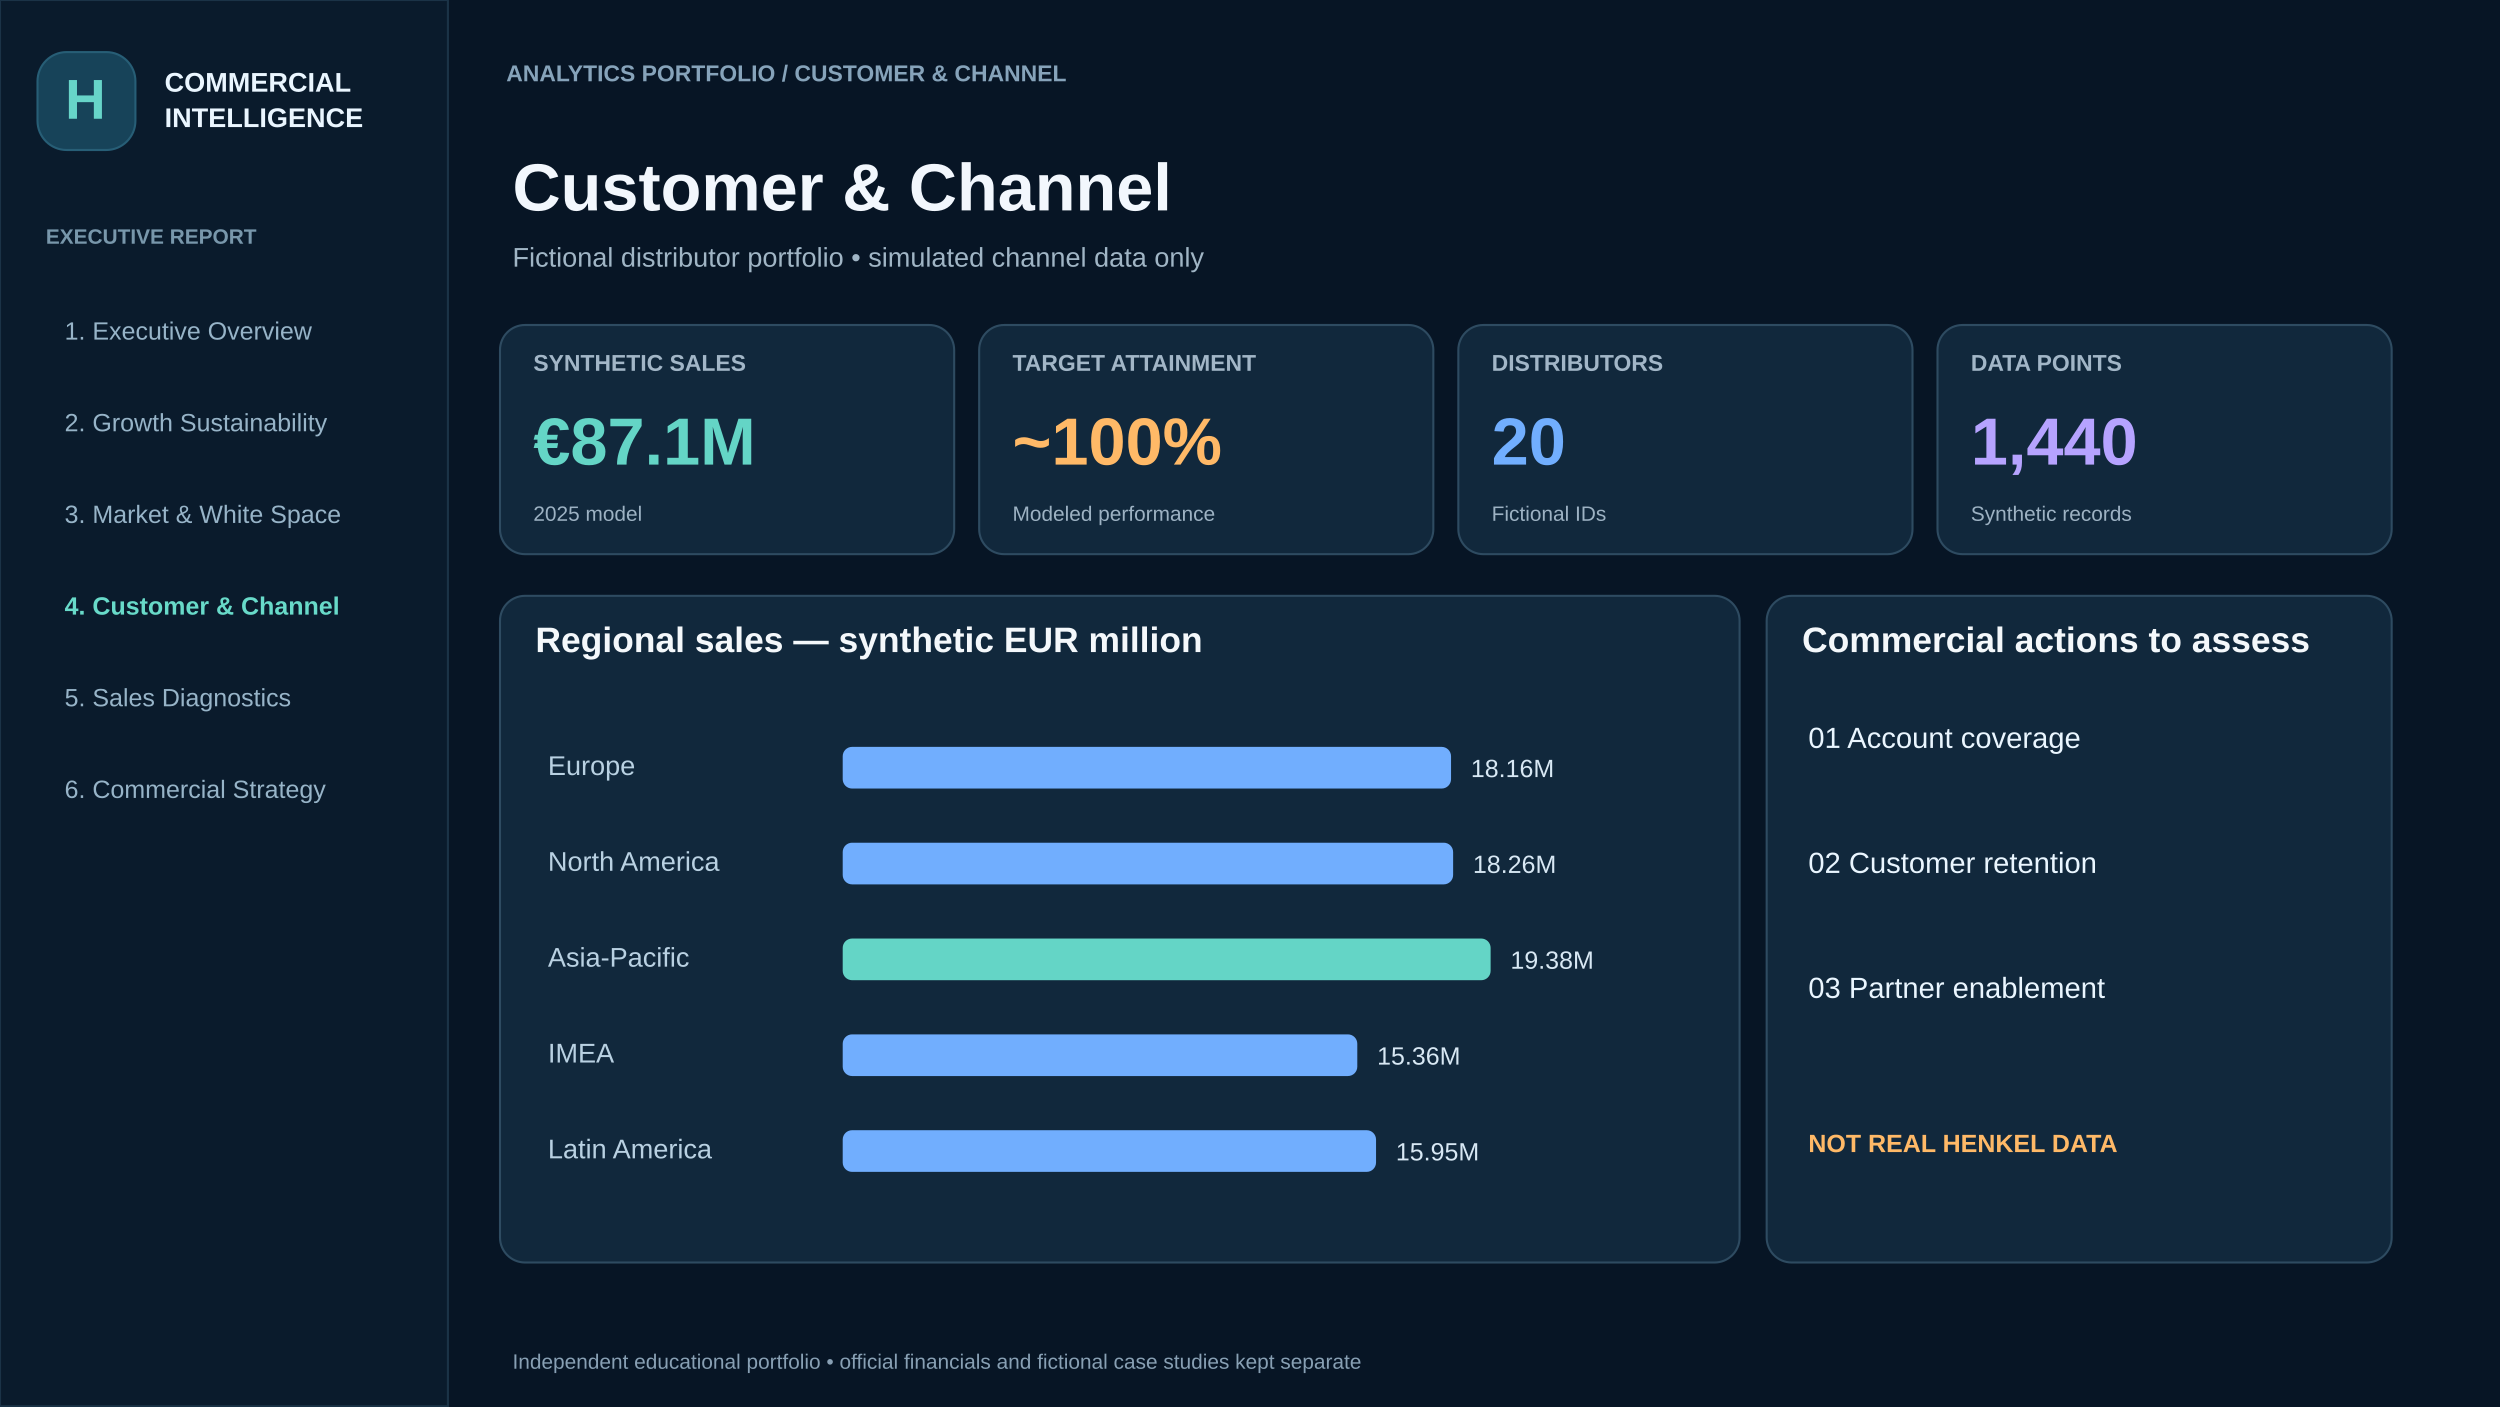
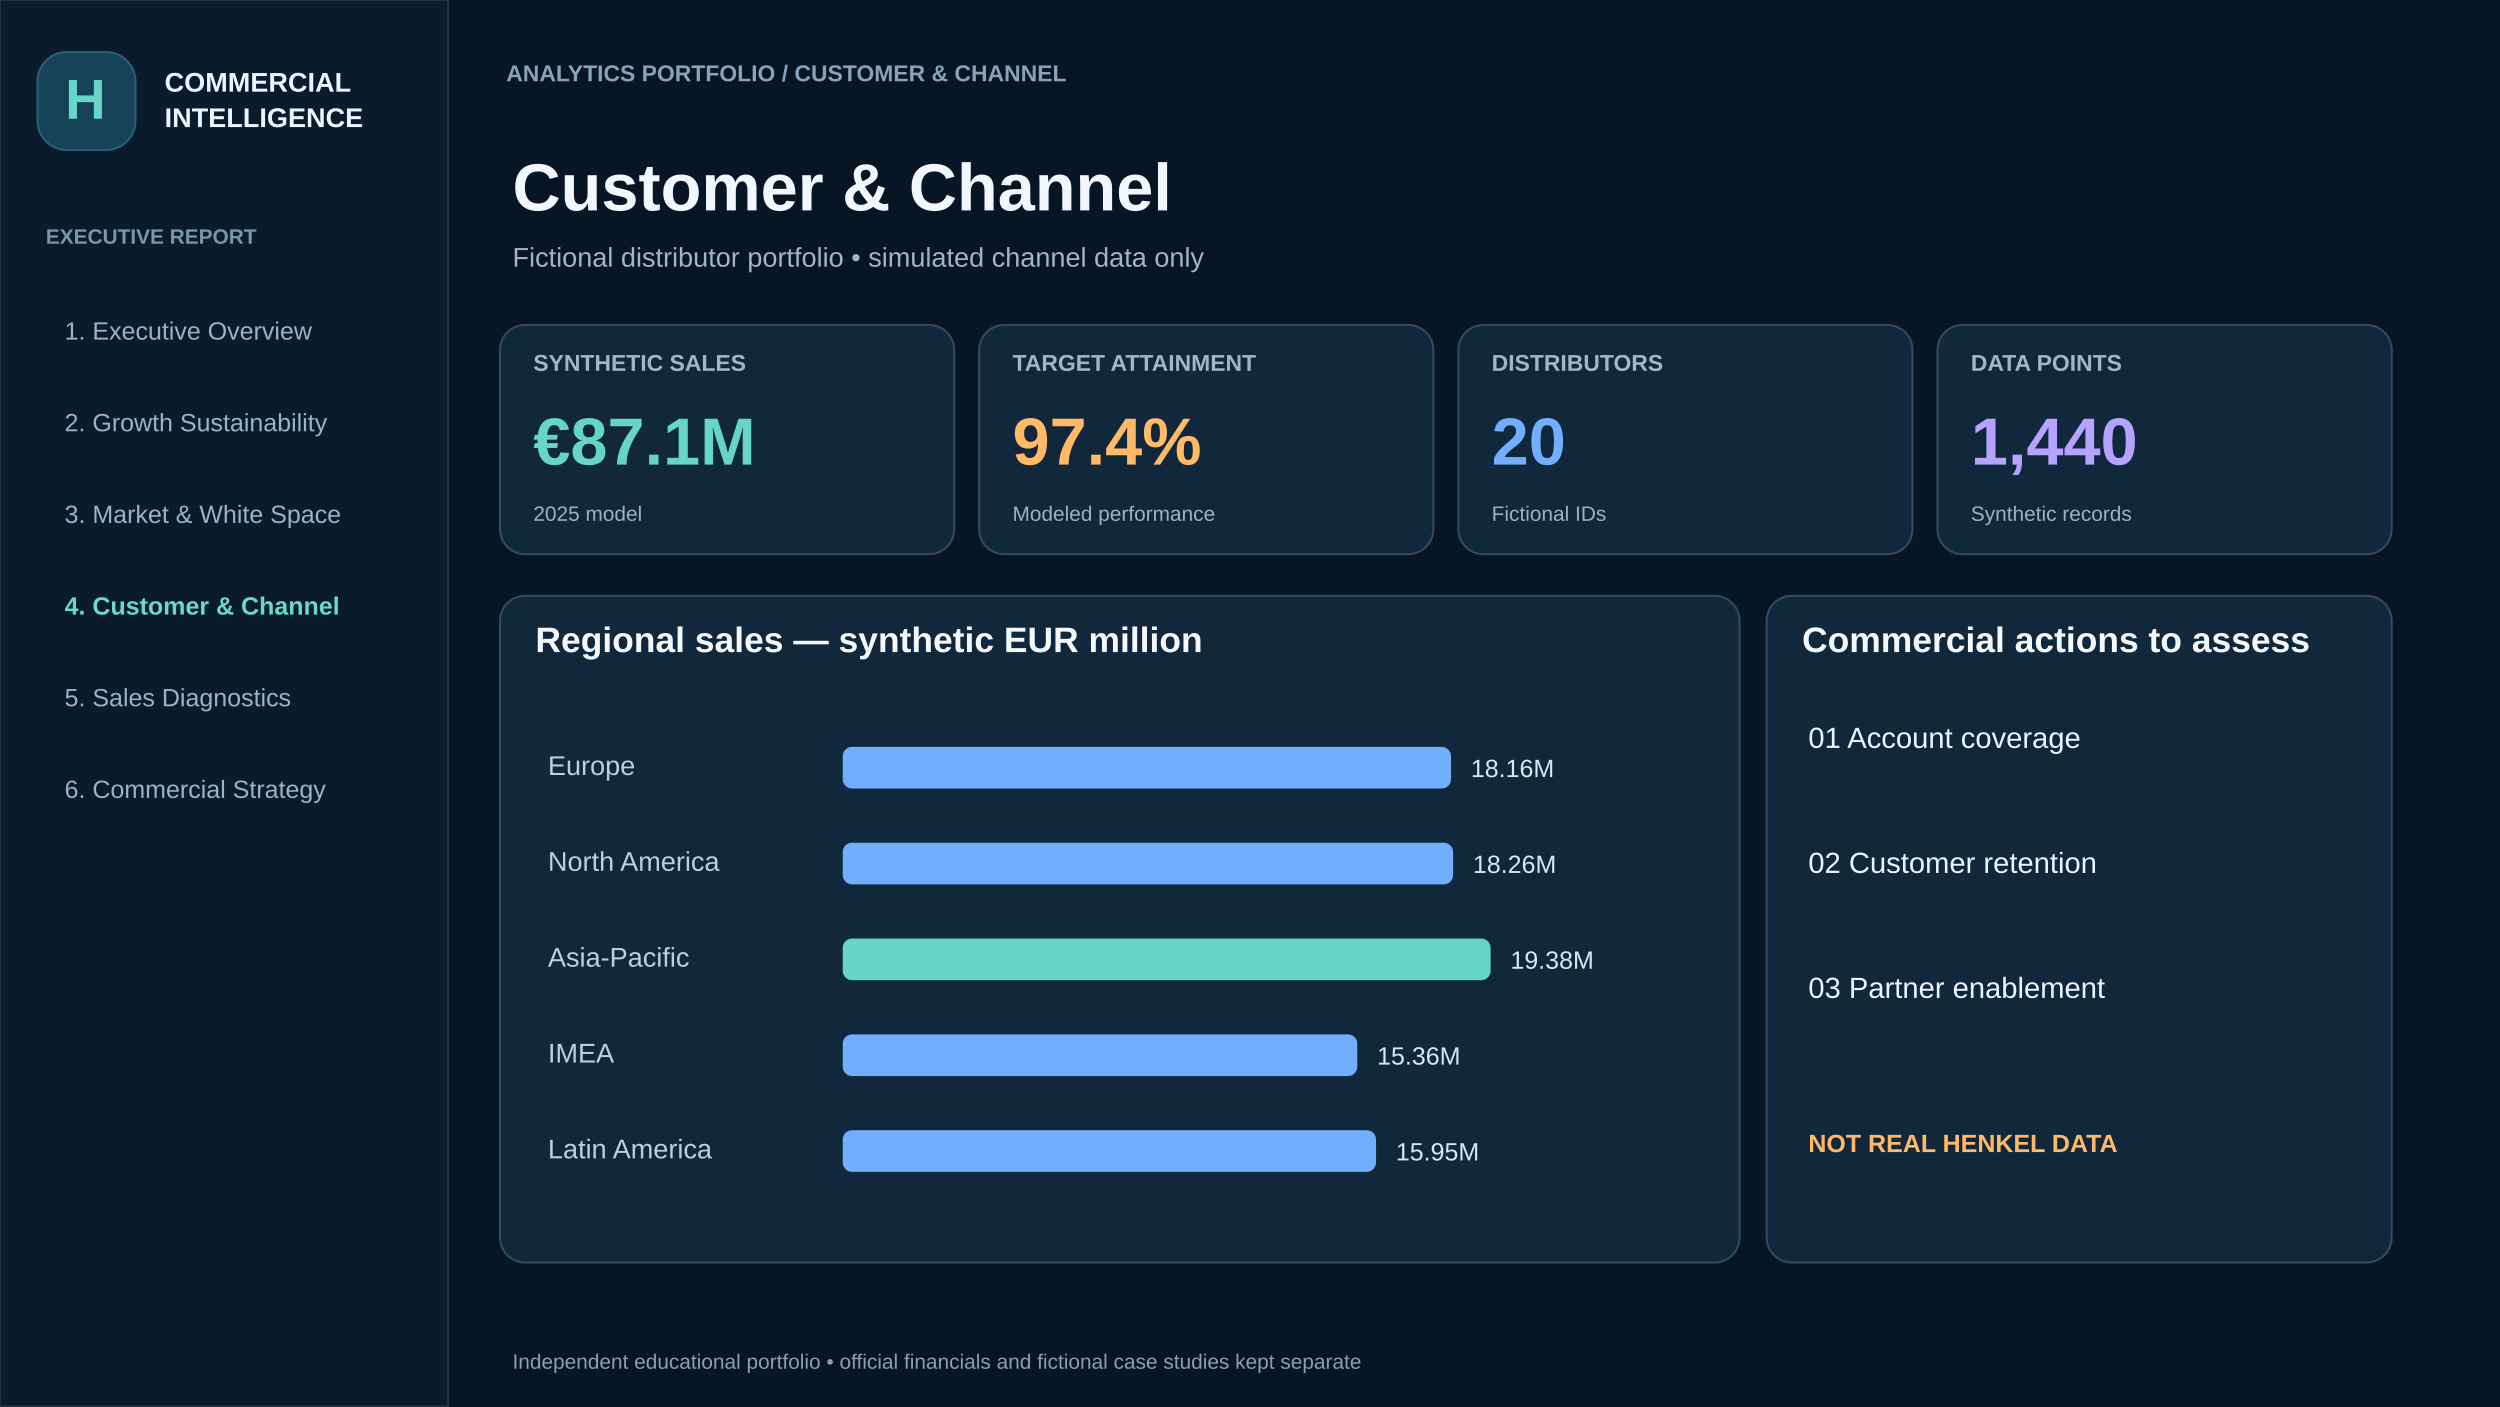
<svg xmlns="http://www.w3.org/2000/svg" width="1200" height="675" viewBox="0 0 1200 675" role="img">
  <rect x="0" y="0" width="1200" height="675" rx="0" fill="#071525" stroke="#071525" />
  <rect x="0" y="0" width="215" height="675" rx="0" fill="#0a1b2c" stroke="#1b3347" />
  <rect x="18" y="25" width="47" height="47" rx="14" fill="#174359" stroke="#275e76" />
  <text x="41" y="57" fill="#67d5c9" font-family="Arial,Helvetica,sans-serif" font-size="27" font-weight="800" text-anchor="middle">H</text>
  <text x="79" y="44" fill="#eaf6ff" font-family="Arial,Helvetica,sans-serif" font-size="13" font-weight="800" text-anchor="start">COMMERCIAL</text>
  <text x="79" y="61" fill="#eaf6ff" font-family="Arial,Helvetica,sans-serif" font-size="13" font-weight="800" text-anchor="start">INTELLIGENCE</text>
  <text x="22" y="117" fill="#7897ab" font-family="Arial,Helvetica,sans-serif" font-size="10" font-weight="800" text-anchor="start">EXECUTIVE REPORT</text>
  <text x="31" y="163" fill="#97b4c8" font-family="Arial,Helvetica,sans-serif" font-size="12" font-weight="400" text-anchor="start">1. Executive Overview</text>
  <text x="31" y="207" fill="#97b4c8" font-family="Arial,Helvetica,sans-serif" font-size="12" font-weight="400" text-anchor="start">2. Growth Sustainability</text>
  <text x="31" y="251" fill="#97b4c8" font-family="Arial,Helvetica,sans-serif" font-size="12" font-weight="400" text-anchor="start">3. Market &amp; White Space</text>
  <text x="31" y="295" fill="#68dac9" font-family="Arial,Helvetica,sans-serif" font-size="12" font-weight="750" text-anchor="start">4. Customer &amp; Channel</text>
  <text x="31" y="339" fill="#97b4c8" font-family="Arial,Helvetica,sans-serif" font-size="12" font-weight="400" text-anchor="start">5. Sales Diagnostics</text>
  <text x="31" y="383" fill="#97b4c8" font-family="Arial,Helvetica,sans-serif" font-size="12" font-weight="400" text-anchor="start">6. Commercial Strategy</text>
  <text x="243" y="39" fill="#86a3ba" font-family="Arial,Helvetica,sans-serif" font-size="11" font-weight="750" text-anchor="start">ANALYTICS PORTFOLIO   /   CUSTOMER &amp; CHANNEL</text>
  <text x="246" y="101" fill="#f2f7fd" font-family="Arial,Helvetica,sans-serif" font-size="32" font-weight="760" text-anchor="start">Customer &amp; Channel</text>
  <text x="246" y="128" fill="#a0b5c5" font-family="Arial,Helvetica,sans-serif" font-size="13" font-weight="400" text-anchor="start">Fictional distributor portfolio • simulated channel data only</text>
  <text x="246" y="657" fill="#88a0b4" font-family="Arial,Helvetica,sans-serif" font-size="10" font-weight="400" text-anchor="start">Independent educational portfolio • official financials and fictional case studies kept separate</text>
  <rect x="240" y="156" width="218" height="110" rx="12" fill="#11283c" stroke="#2e4b61" />
  <text x="256" y="178" fill="#a2b6c7" font-family="Arial,Helvetica,sans-serif" font-size="11" font-weight="700" text-anchor="start">SYNTHETIC SALES</text>
  <text x="256" y="223" fill="#64d5c6" font-family="Arial,Helvetica,sans-serif" font-size="32" font-weight="800" text-anchor="start">€87.1M</text>
  <text x="256" y="250" fill="#9db2c3" font-family="Arial,Helvetica,sans-serif" font-size="10" font-weight="400" text-anchor="start">2025 model</text>
  <rect x="470" y="156" width="218" height="110" rx="12" fill="#11283c" stroke="#2e4b61" />
  <text x="486" y="178" fill="#a2b6c7" font-family="Arial,Helvetica,sans-serif" font-size="11" font-weight="700" text-anchor="start">TARGET ATTAINMENT</text>
-   <text x="486" y="223" fill="#ffb967" font-family="Arial,Helvetica,sans-serif" font-size="32" font-weight="800" text-anchor="start">~100%</text>
+   <text x="486" y="223" fill="#ffb967" font-family="Arial,Helvetica,sans-serif" font-size="32" font-weight="800" text-anchor="start">97.4%</text>
  <text x="486" y="250" fill="#9db2c3" font-family="Arial,Helvetica,sans-serif" font-size="10" font-weight="400" text-anchor="start">Modeled performance</text>
  <rect x="700" y="156" width="218" height="110" rx="12" fill="#11283c" stroke="#2e4b61" />
  <text x="716" y="178" fill="#a2b6c7" font-family="Arial,Helvetica,sans-serif" font-size="11" font-weight="700" text-anchor="start">DISTRIBUTORS</text>
  <text x="716" y="223" fill="#71aefe" font-family="Arial,Helvetica,sans-serif" font-size="32" font-weight="800" text-anchor="start">20</text>
  <text x="716" y="250" fill="#9db2c3" font-family="Arial,Helvetica,sans-serif" font-size="10" font-weight="400" text-anchor="start">Fictional IDs</text>
  <rect x="930" y="156" width="218" height="110" rx="12" fill="#11283c" stroke="#2e4b61" />
  <text x="946" y="178" fill="#a2b6c7" font-family="Arial,Helvetica,sans-serif" font-size="11" font-weight="700" text-anchor="start">DATA POINTS</text>
  <text x="946" y="223" fill="#b6a3ff" font-family="Arial,Helvetica,sans-serif" font-size="32" font-weight="800" text-anchor="start">1,440</text>
  <text x="946" y="250" fill="#9db2c3" font-family="Arial,Helvetica,sans-serif" font-size="10" font-weight="400" text-anchor="start">Synthetic records</text>
  <rect x="240" y="286" width="595" height="320" rx="12" fill="#11283c" stroke="#2e4b61" />
  <text x="257" y="313" fill="#f4f8fb" font-family="Arial,Helvetica,sans-serif" font-size="17" font-weight="700" text-anchor="start">Regional sales — synthetic EUR million</text>
  <rect x="848" y="286" width="300" height="320" rx="12" fill="#11283c" stroke="#2e4b61" />
  <text x="865" y="313" fill="#f4f8fb" font-family="Arial,Helvetica,sans-serif" font-size="17" font-weight="700" text-anchor="start">Commercial actions to assess</text>
  <text x="263" y="372" fill="#b9d1e2" font-family="Arial,Helvetica,sans-serif" font-size="13" font-weight="400" text-anchor="start">Europe</text>
  <rect x="405" y="359" width="291" height="19" rx="4" fill="#71aefe" stroke="#71aefe" />
  <text x="706" y="373" fill="#d8e8f4" font-family="Arial,Helvetica,sans-serif" font-size="12" font-weight="400" text-anchor="start">18.16M</text>
  <text x="263" y="418" fill="#b9d1e2" font-family="Arial,Helvetica,sans-serif" font-size="13" font-weight="400" text-anchor="start">North America</text>
  <rect x="405" y="405" width="292" height="19" rx="4" fill="#71aefe" stroke="#71aefe" />
  <text x="707" y="419" fill="#d8e8f4" font-family="Arial,Helvetica,sans-serif" font-size="12" font-weight="400" text-anchor="start">18.26M</text>
  <text x="263" y="464" fill="#b9d1e2" font-family="Arial,Helvetica,sans-serif" font-size="13" font-weight="400" text-anchor="start">Asia-Pacific</text>
  <rect x="405" y="451" width="310" height="19" rx="4" fill="#64d5c6" stroke="#64d5c6" />
  <text x="725" y="465" fill="#d8e8f4" font-family="Arial,Helvetica,sans-serif" font-size="12" font-weight="400" text-anchor="start">19.38M</text>
  <text x="263" y="510" fill="#b9d1e2" font-family="Arial,Helvetica,sans-serif" font-size="13" font-weight="400" text-anchor="start">IMEA</text>
  <rect x="405" y="497" width="246" height="19" rx="4" fill="#71aefe" stroke="#71aefe" />
  <text x="661" y="511" fill="#d8e8f4" font-family="Arial,Helvetica,sans-serif" font-size="12" font-weight="400" text-anchor="start">15.36M</text>
  <text x="263" y="556" fill="#b9d1e2" font-family="Arial,Helvetica,sans-serif" font-size="13" font-weight="400" text-anchor="start">Latin America</text>
  <rect x="405" y="543" width="255" height="19" rx="4" fill="#71aefe" stroke="#71aefe" />
  <text x="670" y="557" fill="#d8e8f4" font-family="Arial,Helvetica,sans-serif" font-size="12" font-weight="400" text-anchor="start">15.95M</text>
  <text x="868" y="359" fill="#eaf6ff" font-family="Arial,Helvetica,sans-serif" font-size="14" font-weight="400" text-anchor="start">01  Account coverage</text>
  <text x="868" y="419" fill="#eaf6ff" font-family="Arial,Helvetica,sans-serif" font-size="14" font-weight="400" text-anchor="start">02  Customer retention</text>
  <text x="868" y="479" fill="#eaf6ff" font-family="Arial,Helvetica,sans-serif" font-size="14" font-weight="400" text-anchor="start">03  Partner enablement</text>
  <text x="868" y="553" fill="#ffb967" font-family="Arial,Helvetica,sans-serif" font-size="12" font-weight="700" text-anchor="start">NOT REAL HENKEL DATA</text>
</svg>
